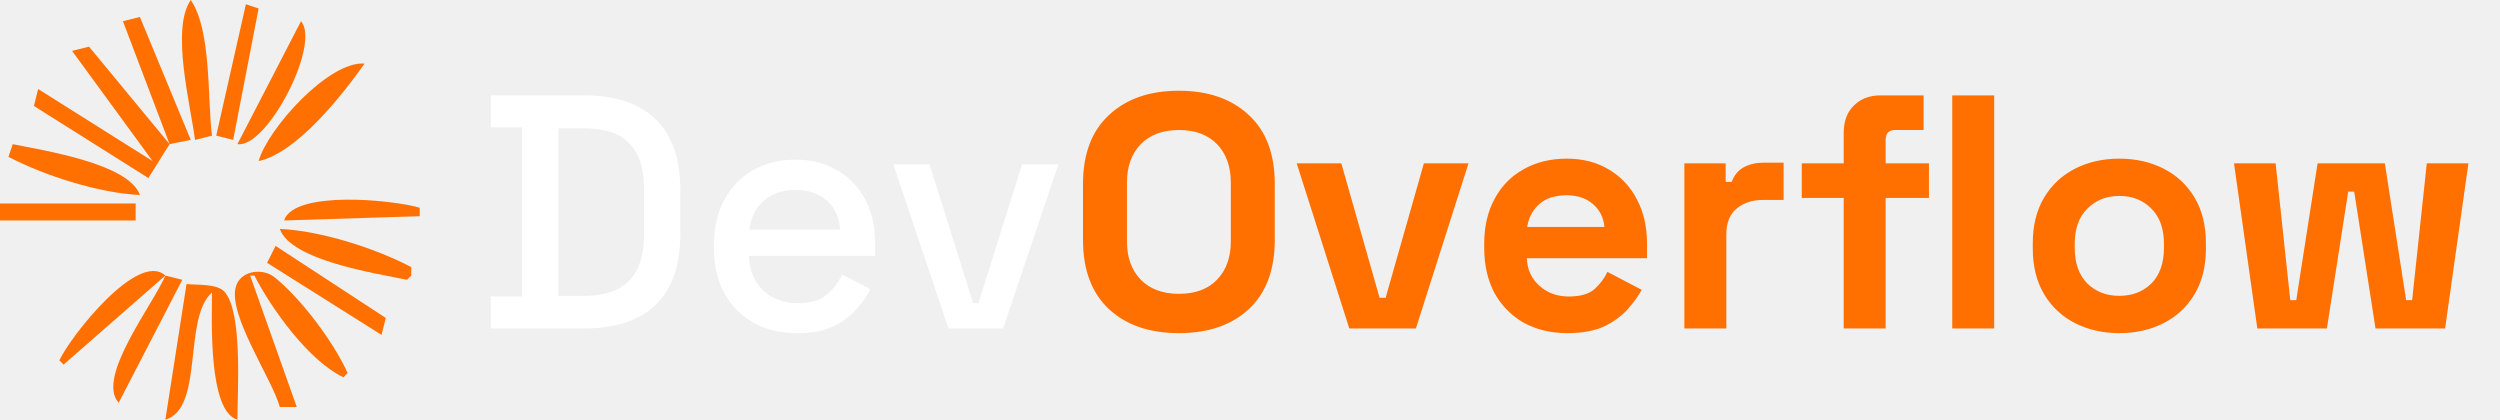
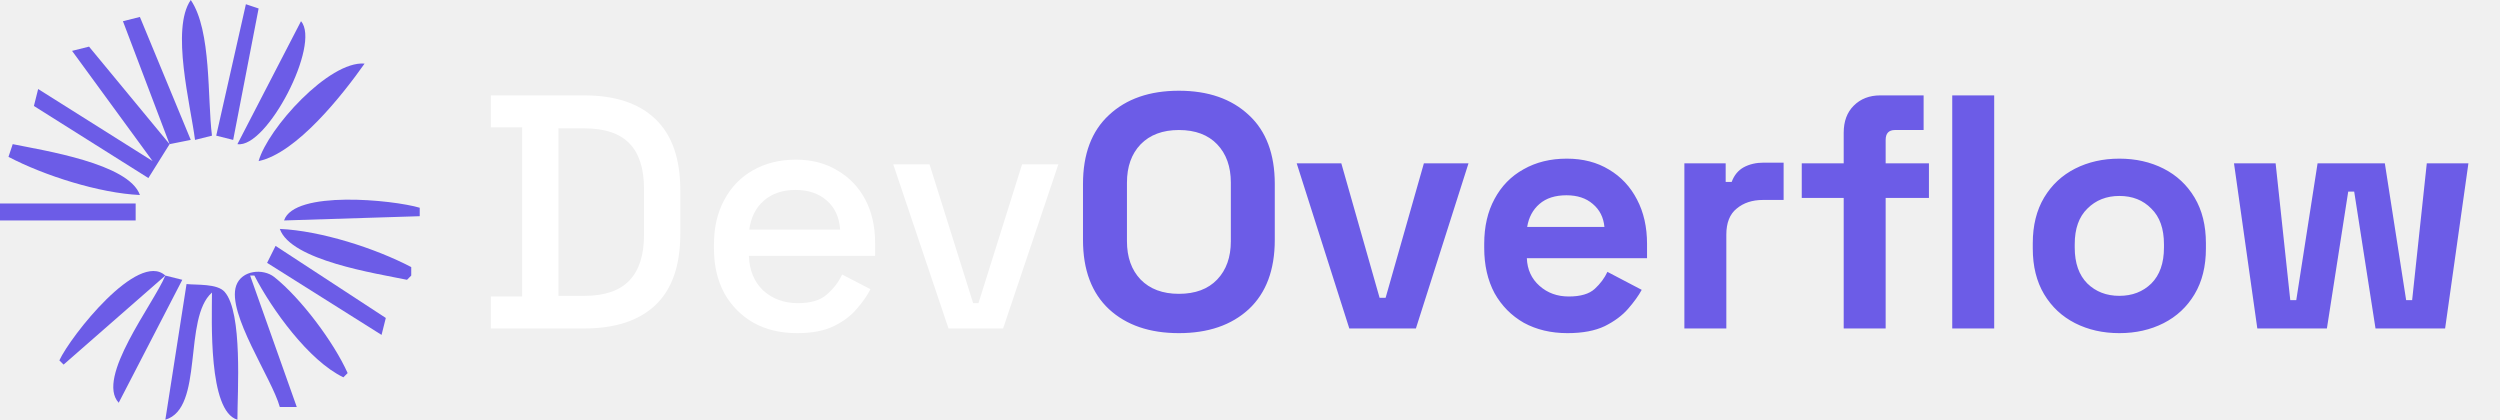
<svg xmlns="http://www.w3.org/2000/svg" width="137" height="23" viewBox="0 0 137 23" fill="none">
-   <path d="M10.454 0C9.351 1.583 10.447 5.769 10.687 7.667L11.616 7.434C11.357 5.389 11.6 1.676 10.454 0Z" fill="#FF7000" />
-   <path d="M13.475 0.232L11.849 7.434L12.778 7.667L14.172 0.465L13.475 0.232Z" fill="#FF7000" />
-   <path d="M6.737 1.162L9.293 7.899L4.879 2.555L3.949 2.788L8.363 8.828L2.091 4.879L1.858 5.808L8.131 9.757L9.293 7.899L10.454 7.667L7.666 0.929L6.737 1.162Z" fill="#FF7000" />
-   <path d="M16.495 1.162L13.01 7.899C14.63 8.144 17.593 2.416 16.495 1.162Z" fill="#FF7000" />
-   <path d="M14.172 8.828C16.262 8.388 18.783 5.184 19.98 3.485C18.03 3.321 14.673 7.044 14.172 8.828Z" fill="#FF7000" />
-   <path d="M0.697 7.899L0.465 8.596C2.43 9.627 5.448 10.585 7.667 10.687C7.065 8.957 2.38 8.247 0.697 7.899Z" fill="#FF7000" />
-   <path d="M0 11.151V12.081H7.434V11.151H0Z" fill="#FF7000" />
-   <path d="M15.566 12.081L23.001 11.848V11.384C21.526 10.948 16.121 10.409 15.566 12.081Z" fill="#FF7000" />
-   <path d="M15.334 12.545C15.937 14.278 20.623 14.985 22.304 15.333L22.536 15.101V14.636C20.558 13.598 17.567 12.643 15.334 12.545Z" fill="#FF7000" />
-   <path d="M15.101 13.475L14.637 14.404L20.909 18.353L21.142 17.424L15.101 13.475Z" fill="#FF7000" />
-   <path d="M3.253 19.748L3.485 19.98L9.061 15.101C7.564 13.726 3.877 18.41 3.253 19.748Z" fill="#FF7000" />
-   <path d="M15.333 22.303H16.263L13.707 15.101H13.94C14.892 16.948 16.925 19.775 18.818 20.677L19.051 20.445C18.299 18.759 16.49 16.343 15.034 15.185C14.413 14.691 13.238 14.803 12.942 15.656C12.418 17.172 14.904 20.735 15.333 22.303Z" fill="#FF7000" />
-   <path d="M9.061 15.101C8.412 16.66 5.234 20.699 6.505 22.071L9.99 15.333L9.061 15.101Z" fill="#FF7000" />
-   <path d="M10.222 15.566L9.061 23C11.195 22.376 10.012 17.441 11.616 16.031C11.616 17.517 11.401 22.53 13.01 23C13.009 21.505 13.312 17.119 12.307 15.991C11.899 15.533 10.788 15.627 10.222 15.566Z" fill="#FF7000" />
+   <path d="M10.454 0C9.351 1.583 10.447 5.769 10.687 7.667L11.616 7.434C11.357 5.389 11.6 1.676 10.454 0Z" fill="#6C5CE7" />
+   <path d="M13.475 0.232L11.849 7.434L12.778 7.667L14.172 0.465L13.475 0.232Z" fill="#6C5CE7" />
+   <path d="M6.737 1.162L9.293 7.899L4.879 2.555L3.949 2.788L8.363 8.828L2.091 4.879L1.858 5.808L8.131 9.757L9.293 7.899L10.454 7.667L7.666 0.929L6.737 1.162Z" fill="#6C5CE7" />
+   <path d="M16.495 1.162L13.01 7.899C14.63 8.144 17.593 2.416 16.495 1.162Z" fill="#6C5CE7" />
+   <path d="M14.172 8.828C16.262 8.388 18.783 5.184 19.98 3.485C18.03 3.321 14.673 7.044 14.172 8.828Z" fill="#6C5CE7" />
+   <path d="M0.697 7.899L0.465 8.596C2.43 9.627 5.448 10.585 7.667 10.687C7.065 8.957 2.38 8.247 0.697 7.899Z" fill="#6C5CE7" />
+   <path d="M0 11.151V12.081H7.434V11.151H0Z" fill="#6C5CE7" />
+   <path d="M15.566 12.081L23.001 11.848V11.384C21.526 10.948 16.121 10.409 15.566 12.081Z" fill="#6C5CE7" />
+   <path d="M15.334 12.545C15.937 14.278 20.623 14.985 22.304 15.333L22.536 15.101V14.636C20.558 13.598 17.567 12.643 15.334 12.545Z" fill="#6C5CE7" />
+   <path d="M15.101 13.475L14.637 14.404L20.909 18.353L21.142 17.424L15.101 13.475Z" fill="#6C5CE7" />
+   <path d="M3.253 19.748L3.485 19.98L9.061 15.101C7.564 13.726 3.877 18.41 3.253 19.748Z" fill="#6C5CE7" />
+   <path d="M15.333 22.303H16.263L13.707 15.101H13.94C14.892 16.948 16.925 19.775 18.818 20.677L19.051 20.445C18.299 18.759 16.49 16.343 15.034 15.185C14.413 14.691 13.238 14.803 12.942 15.656C12.418 17.172 14.904 20.735 15.333 22.303Z" fill="#6C5CE7" />
+   <path d="M9.061 15.101C8.412 16.66 5.234 20.699 6.505 22.071L9.99 15.333L9.061 15.101Z" fill="#6C5CE7" />
+   <path d="M10.222 15.566L9.061 23C11.195 22.376 10.012 17.441 11.616 16.031C11.616 17.517 11.401 22.53 13.01 23C13.009 21.505 13.312 17.119 12.307 15.991C11.899 15.533 10.788 15.627 10.222 15.566Z" fill="#6C5CE7" />
  <path d="M26.899 18V16.248H28.614V6.979H26.899V5.227H32.008C33.711 5.227 35.012 5.659 35.913 6.523C36.825 7.387 37.281 8.688 37.281 10.428V12.818C37.281 14.557 36.825 15.859 35.913 16.723C35.012 17.574 33.711 18 32.008 18H26.899ZM30.603 16.212H32.026C33.133 16.212 33.954 15.932 34.489 15.373C35.025 14.813 35.292 13.98 35.292 12.873V10.355C35.292 9.236 35.025 8.402 34.489 7.855C33.954 7.307 33.133 7.034 32.026 7.034H30.603V16.212ZM43.686 18.256C42.774 18.256 41.977 18.067 41.296 17.69C40.615 17.3 40.08 16.759 39.69 16.066C39.313 15.36 39.125 14.545 39.125 13.621V13.402C39.125 12.465 39.313 11.65 39.69 10.957C40.067 10.251 40.59 9.71 41.26 9.333C41.941 8.944 42.725 8.749 43.613 8.749C44.477 8.749 45.231 8.944 45.876 9.333C46.533 9.71 47.044 10.239 47.409 10.92C47.773 11.601 47.956 12.398 47.956 13.311V14.022H41.041C41.065 14.813 41.326 15.445 41.825 15.92C42.336 16.382 42.969 16.613 43.723 16.613C44.428 16.613 44.957 16.455 45.31 16.139C45.675 15.823 45.955 15.458 46.15 15.044L47.7 15.847C47.53 16.188 47.281 16.546 46.952 16.923C46.636 17.3 46.217 17.617 45.693 17.872C45.17 18.128 44.501 18.256 43.686 18.256ZM41.059 12.581H46.04C45.991 11.899 45.748 11.37 45.31 10.993C44.872 10.604 44.301 10.409 43.595 10.409C42.889 10.409 42.312 10.604 41.862 10.993C41.424 11.37 41.156 11.899 41.059 12.581ZM51.978 18L48.949 9.004H50.938L53.328 16.613H53.62L56.01 9.004H57.999L54.97 18H51.978Z" fill="white" />
-   <path d="M64.603 18.256C62.998 18.256 61.72 17.817 60.772 16.942C59.823 16.054 59.348 14.789 59.348 13.146V10.081C59.348 8.439 59.823 7.18 60.772 6.304C61.72 5.416 62.998 4.972 64.603 4.972C66.209 4.972 67.486 5.416 68.435 6.304C69.384 7.18 69.858 8.439 69.858 10.081V13.146C69.858 14.789 69.384 16.054 68.435 16.942C67.486 17.817 66.209 18.256 64.603 18.256ZM64.603 16.102C65.504 16.102 66.203 15.841 66.702 15.318C67.201 14.795 67.45 14.095 67.45 13.219V10.008C67.45 9.132 67.201 8.433 66.702 7.91C66.203 7.387 65.504 7.125 64.603 7.125C63.715 7.125 63.016 7.387 62.505 7.91C62.006 8.433 61.757 9.132 61.757 10.008V13.219C61.757 14.095 62.006 14.795 62.505 15.318C63.016 15.841 63.715 16.102 64.603 16.102ZM73.942 18L71.059 8.95H73.504L75.602 16.321H75.931L78.029 8.95H80.474L77.591 18H73.942ZM85.897 18.256C84.997 18.256 84.2 18.067 83.507 17.69C82.825 17.3 82.29 16.759 81.901 16.066C81.524 15.36 81.335 14.533 81.335 13.584V13.365C81.335 12.416 81.524 11.595 81.901 10.902C82.278 10.197 82.807 9.655 83.488 9.278C84.17 8.889 84.96 8.694 85.86 8.694C86.749 8.694 87.521 8.895 88.178 9.296C88.835 9.686 89.346 10.233 89.71 10.938C90.075 11.632 90.258 12.441 90.258 13.365V14.15H83.671C83.695 14.77 83.926 15.275 84.364 15.664C84.802 16.054 85.337 16.248 85.97 16.248C86.615 16.248 87.089 16.108 87.393 15.829C87.697 15.549 87.928 15.239 88.087 14.898L89.966 15.883C89.796 16.2 89.546 16.546 89.218 16.923C88.902 17.288 88.476 17.605 87.941 17.872C87.405 18.128 86.724 18.256 85.897 18.256ZM83.689 12.435H87.922C87.874 11.912 87.661 11.492 87.284 11.176C86.919 10.86 86.438 10.701 85.842 10.701C85.222 10.701 84.729 10.86 84.364 11.176C83.999 11.492 83.774 11.912 83.689 12.435ZM92.304 18V8.95H94.567V9.971H94.895C95.029 9.607 95.248 9.339 95.552 9.169C95.868 8.998 96.233 8.913 96.647 8.913H97.742V10.957H96.61C96.027 10.957 95.546 11.115 95.169 11.431C94.792 11.735 94.603 12.21 94.603 12.854V18H92.304ZM101.035 18V10.847H98.736V8.95H101.035V7.271C101.035 6.651 101.217 6.158 101.582 5.793C101.959 5.416 102.446 5.227 103.042 5.227H105.414V7.125H103.845C103.504 7.125 103.334 7.307 103.334 7.672V8.95H105.706V10.847H103.334V18H101.035ZM106.983 18V5.227H109.282V18H106.983ZM116.14 18.256C115.24 18.256 114.431 18.073 113.713 17.708C112.996 17.343 112.43 16.814 112.016 16.121C111.603 15.427 111.396 14.594 111.396 13.621V13.329C111.396 12.356 111.603 11.522 112.016 10.829C112.43 10.136 112.996 9.607 113.713 9.242C114.431 8.877 115.24 8.694 116.14 8.694C117.04 8.694 117.849 8.877 118.567 9.242C119.285 9.607 119.85 10.136 120.264 10.829C120.677 11.522 120.884 12.356 120.884 13.329V13.621C120.884 14.594 120.677 15.427 120.264 16.121C119.85 16.814 119.285 17.343 118.567 17.708C117.849 18.073 117.04 18.256 116.14 18.256ZM116.14 16.212C116.846 16.212 117.43 15.987 117.892 15.537C118.354 15.075 118.585 14.418 118.585 13.566V13.384C118.585 12.532 118.354 11.881 117.892 11.431C117.442 10.969 116.858 10.738 116.14 10.738C115.435 10.738 114.851 10.969 114.388 11.431C113.926 11.881 113.695 12.532 113.695 13.384V13.566C113.695 14.418 113.926 15.075 114.388 15.537C114.851 15.987 115.435 16.212 116.14 16.212ZM123.701 18L122.423 8.95H124.704L125.507 16.449H125.835L127.003 8.95H130.689L131.857 16.449H132.185L132.988 8.95H135.269L133.992 18H130.178L129.01 10.501H128.682L127.514 18H123.701Z" fill="#FF7000" />
+   <path d="M64.603 18.256C62.998 18.256 61.72 17.817 60.772 16.942C59.823 16.054 59.348 14.789 59.348 13.146V10.081C59.348 8.439 59.823 7.18 60.772 6.304C61.72 5.416 62.998 4.972 64.603 4.972C66.209 4.972 67.486 5.416 68.435 6.304C69.384 7.18 69.858 8.439 69.858 10.081V13.146C69.858 14.789 69.384 16.054 68.435 16.942C67.486 17.817 66.209 18.256 64.603 18.256ZM64.603 16.102C65.504 16.102 66.203 15.841 66.702 15.318C67.201 14.795 67.45 14.095 67.45 13.219V10.008C67.45 9.132 67.201 8.433 66.702 7.91C66.203 7.387 65.504 7.125 64.603 7.125C63.715 7.125 63.016 7.387 62.505 7.91C62.006 8.433 61.757 9.132 61.757 10.008V13.219C61.757 14.095 62.006 14.795 62.505 15.318C63.016 15.841 63.715 16.102 64.603 16.102ZM73.942 18L71.059 8.95H73.504L75.602 16.321H75.931L78.029 8.95H80.474L77.591 18H73.942ZM85.897 18.256C84.997 18.256 84.2 18.067 83.507 17.69C82.825 17.3 82.29 16.759 81.901 16.066C81.524 15.36 81.335 14.533 81.335 13.584V13.365C81.335 12.416 81.524 11.595 81.901 10.902C82.278 10.197 82.807 9.655 83.488 9.278C84.17 8.889 84.96 8.694 85.86 8.694C86.749 8.694 87.521 8.895 88.178 9.296C88.835 9.686 89.346 10.233 89.71 10.938C90.075 11.632 90.258 12.441 90.258 13.365V14.15H83.671C83.695 14.77 83.926 15.275 84.364 15.664C84.802 16.054 85.337 16.248 85.97 16.248C86.615 16.248 87.089 16.108 87.393 15.829C87.697 15.549 87.928 15.239 88.087 14.898L89.966 15.883C89.796 16.2 89.546 16.546 89.218 16.923C88.902 17.288 88.476 17.605 87.941 17.872C87.405 18.128 86.724 18.256 85.897 18.256ZM83.689 12.435H87.922C87.874 11.912 87.661 11.492 87.284 11.176C86.919 10.86 86.438 10.701 85.842 10.701C85.222 10.701 84.729 10.86 84.364 11.176C83.999 11.492 83.774 11.912 83.689 12.435ZM92.304 18V8.95H94.567V9.971H94.895C95.029 9.607 95.248 9.339 95.552 9.169C95.868 8.998 96.233 8.913 96.647 8.913H97.742V10.957H96.61C96.027 10.957 95.546 11.115 95.169 11.431C94.792 11.735 94.603 12.21 94.603 12.854V18H92.304ZM101.035 18V10.847H98.736V8.95H101.035V7.271C101.035 6.651 101.217 6.158 101.582 5.793C101.959 5.416 102.446 5.227 103.042 5.227H105.414V7.125H103.845C103.504 7.125 103.334 7.307 103.334 7.672V8.95H105.706V10.847H103.334V18H101.035ZM106.983 18V5.227H109.282V18H106.983ZM116.14 18.256C115.24 18.256 114.431 18.073 113.713 17.708C112.996 17.343 112.43 16.814 112.016 16.121C111.603 15.427 111.396 14.594 111.396 13.621V13.329C111.396 12.356 111.603 11.522 112.016 10.829C112.43 10.136 112.996 9.607 113.713 9.242C114.431 8.877 115.24 8.694 116.14 8.694C117.04 8.694 117.849 8.877 118.567 9.242C119.285 9.607 119.85 10.136 120.264 10.829C120.677 11.522 120.884 12.356 120.884 13.329V13.621C120.884 14.594 120.677 15.427 120.264 16.121C119.85 16.814 119.285 17.343 118.567 17.708C117.849 18.073 117.04 18.256 116.14 18.256ZM116.14 16.212C116.846 16.212 117.43 15.987 117.892 15.537C118.354 15.075 118.585 14.418 118.585 13.566V13.384C118.585 12.532 118.354 11.881 117.892 11.431C117.442 10.969 116.858 10.738 116.14 10.738C115.435 10.738 114.851 10.969 114.388 11.431C113.926 11.881 113.695 12.532 113.695 13.384V13.566C113.695 14.418 113.926 15.075 114.388 15.537C114.851 15.987 115.435 16.212 116.14 16.212ZM123.701 18L122.423 8.95H124.704L125.507 16.449H125.835L127.003 8.95H130.689L131.857 16.449H132.185L132.988 8.95H135.269L133.992 18H130.178L129.01 10.501H128.682L127.514 18H123.701Z" fill="#6C5CE7" />
</svg>
